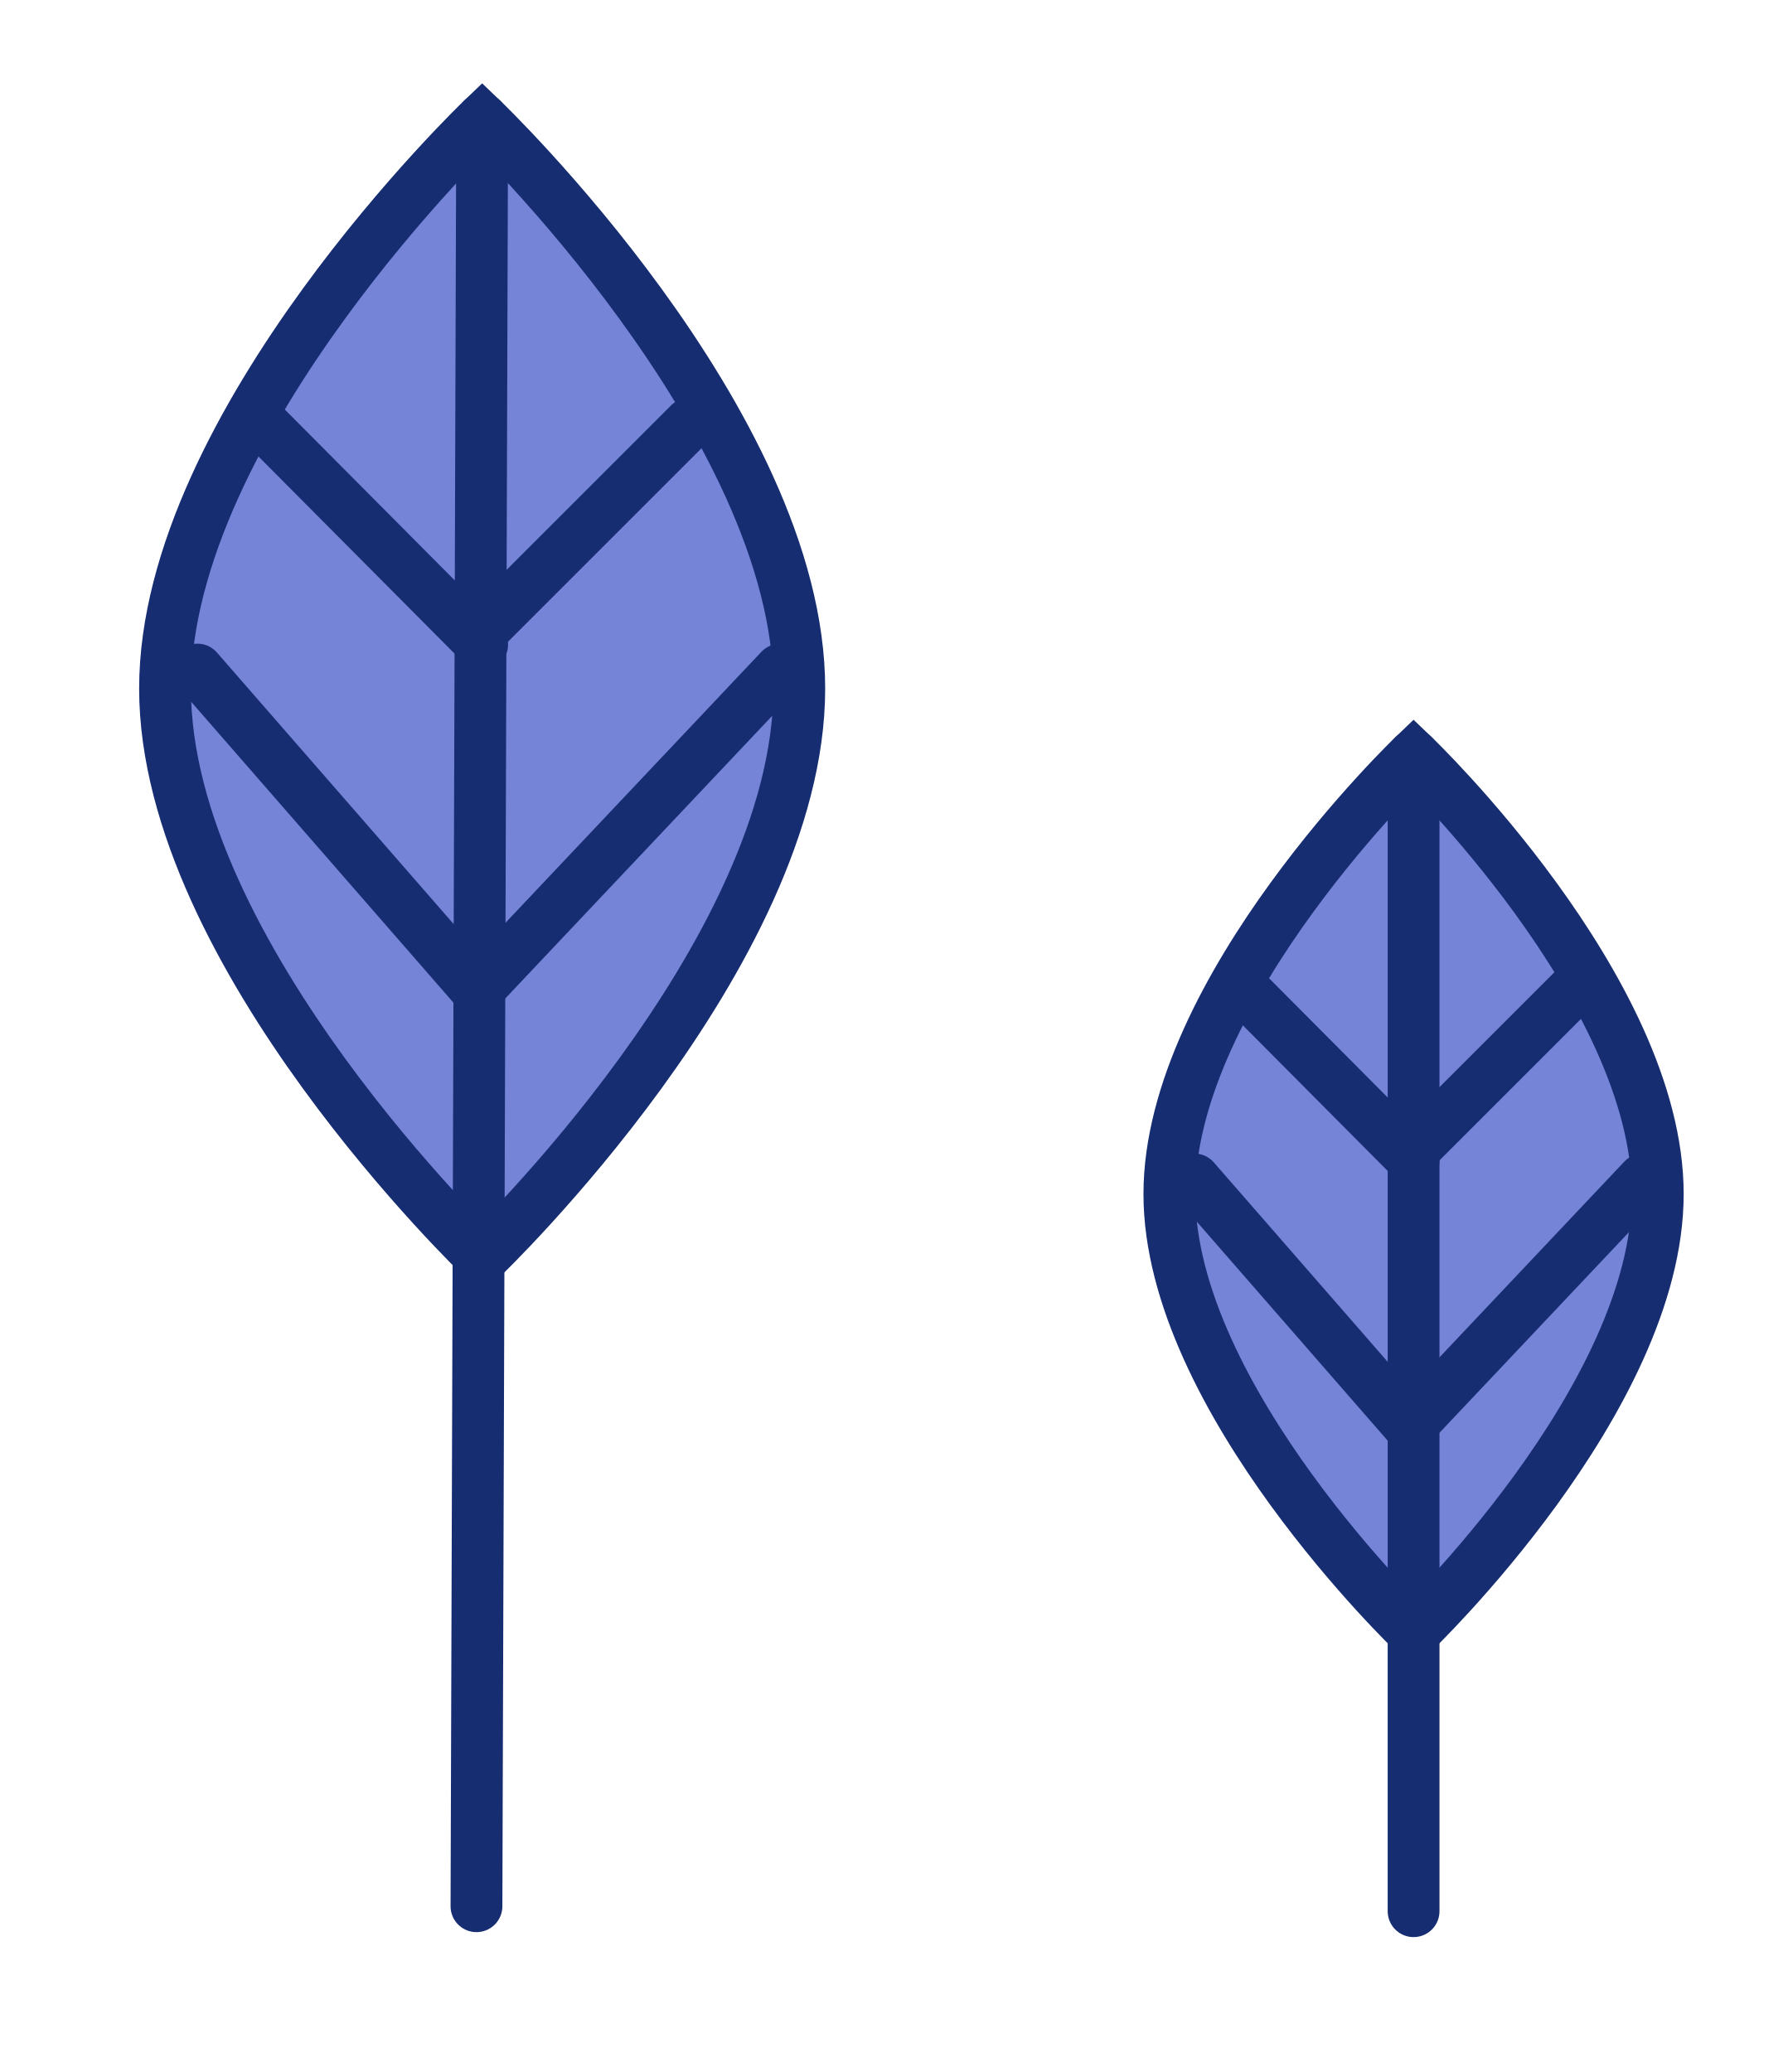
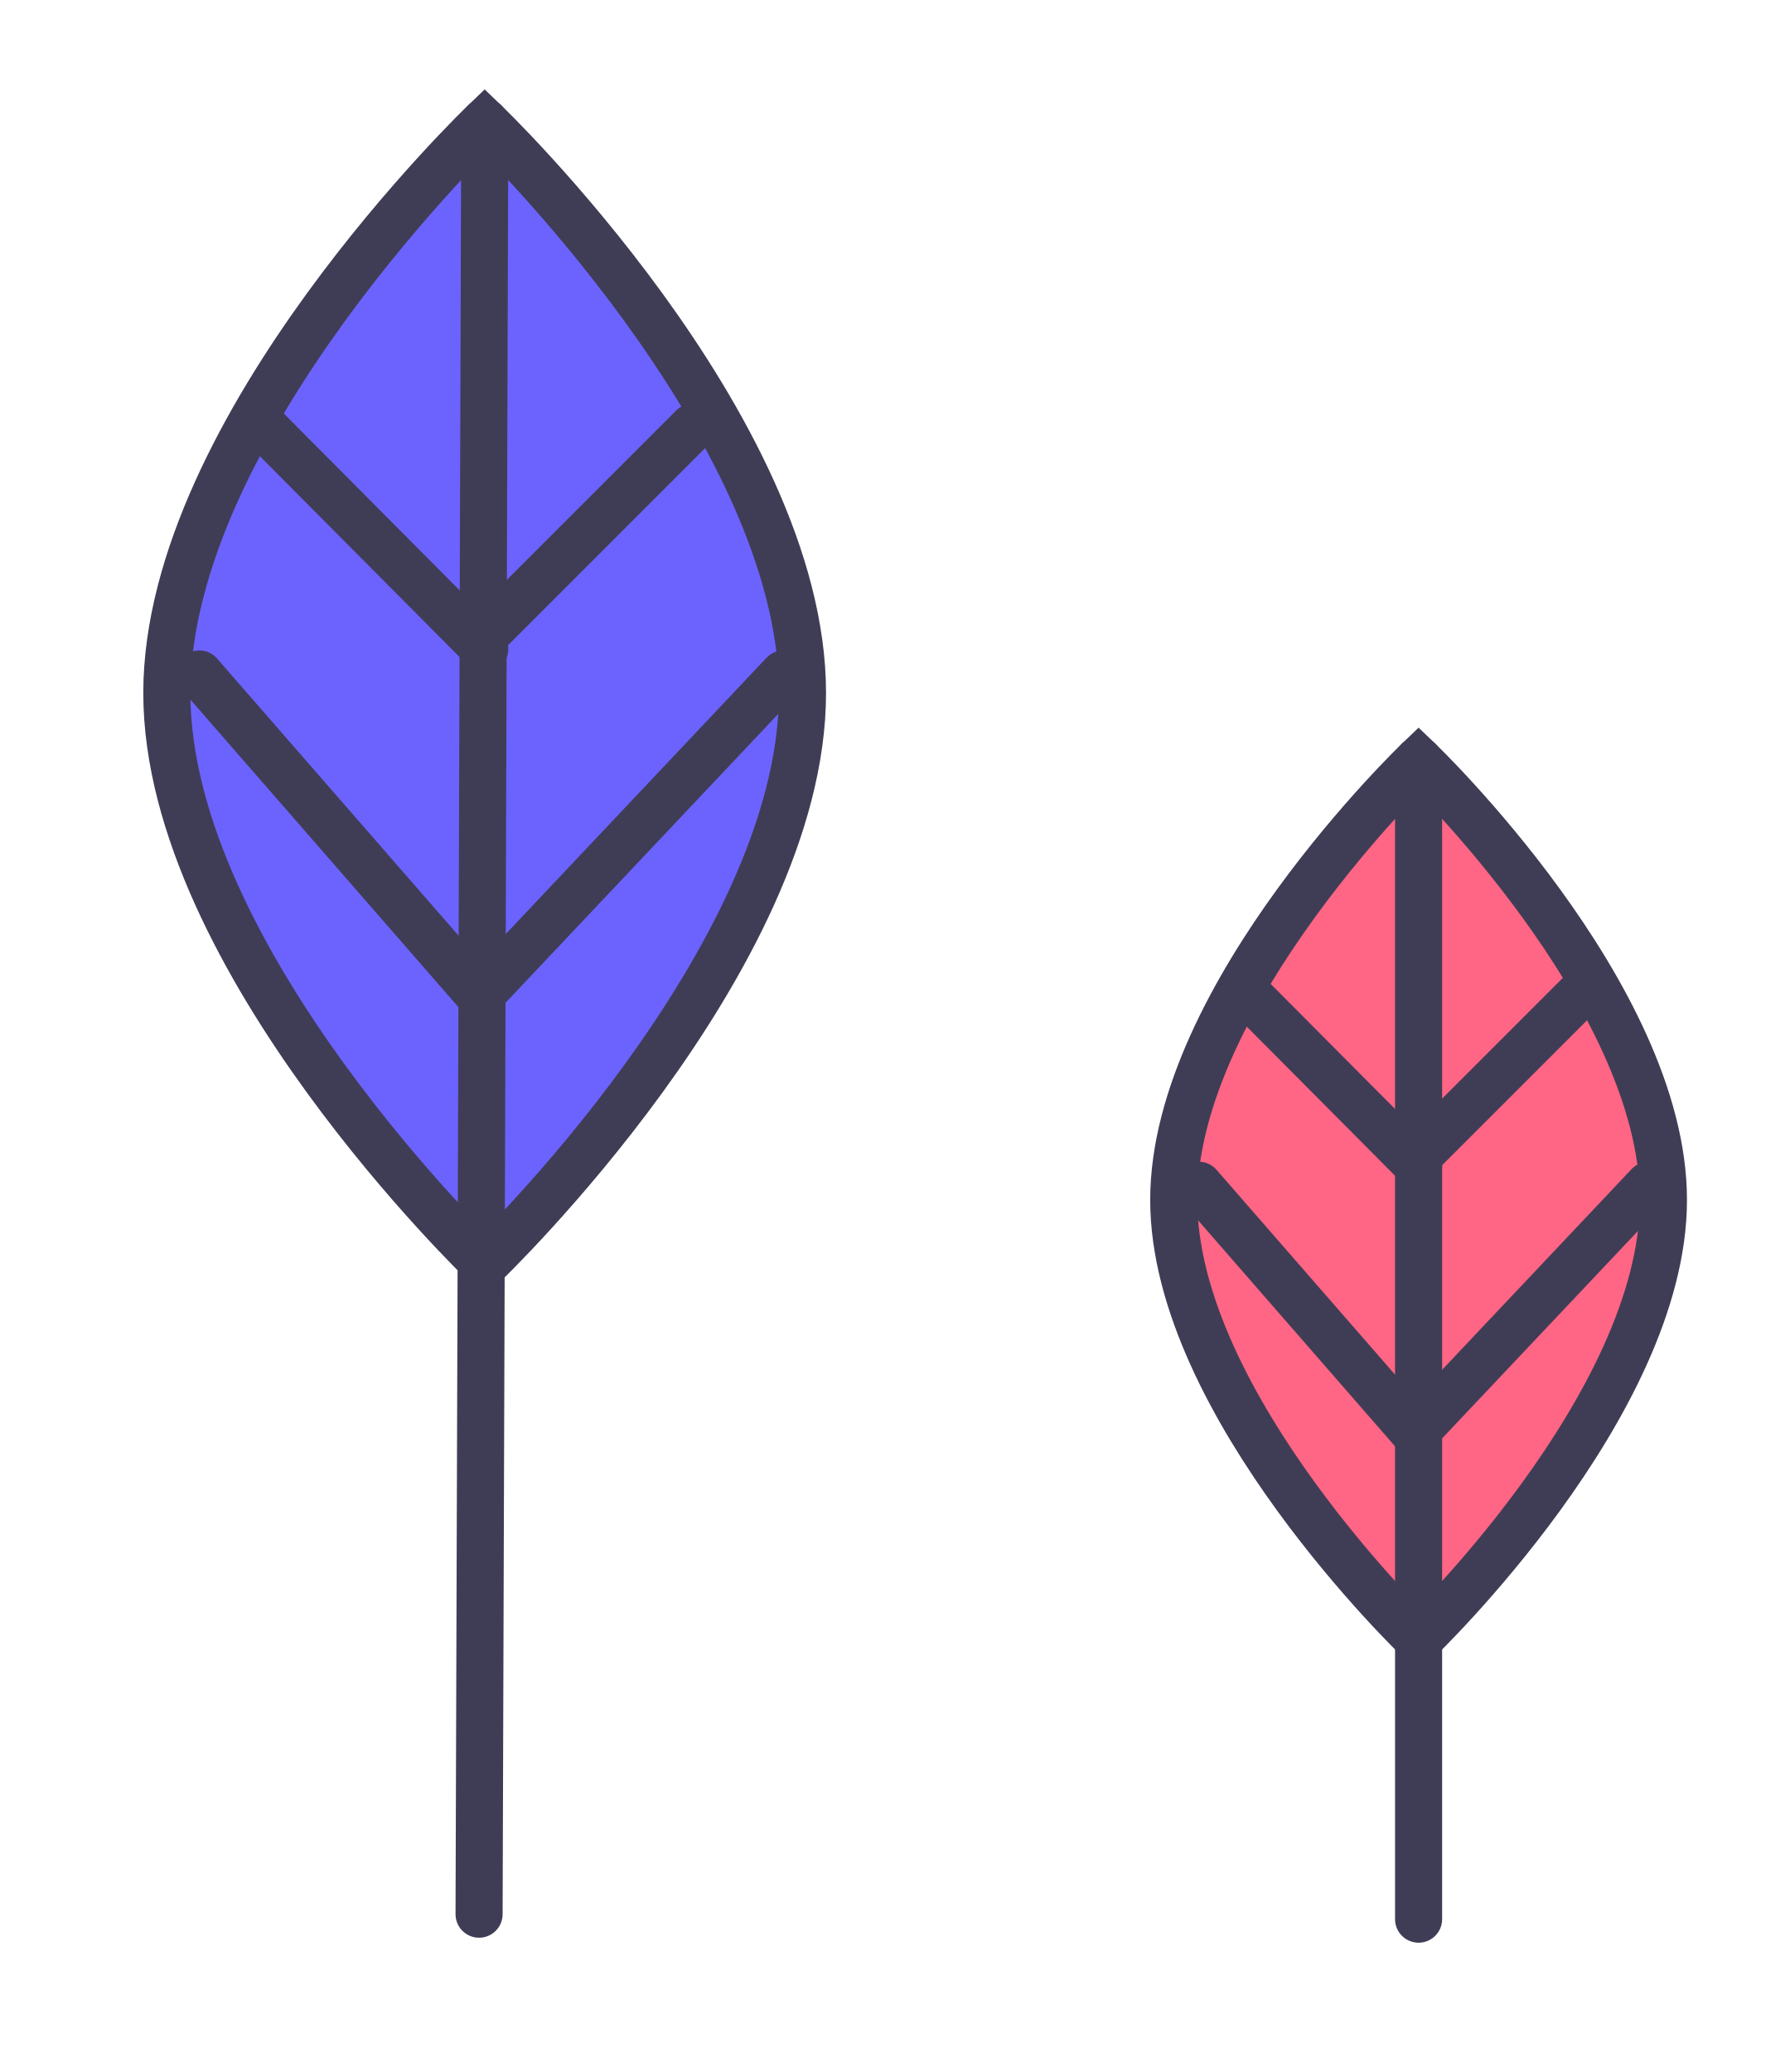
- <svg xmlns="http://www.w3.org/2000/svg" width="138" height="160" viewBox="0 0 138 160">
+ <svg xmlns="http://www.w3.org/2000/svg" width="76" height="88" viewBox="0 0 76 88">
  <defs>
    <clipPath id="clip-path">
-       <rect id="矩形_3055" data-name="矩形 3055" width="138" height="160" transform="translate(1375 8234)" fill="none" stroke="#707070" stroke-width="1" />
+       <rect id="矩形_3178" data-name="矩形 3178" width="76" height="88" transform="translate(1374.942 8233.745)" fill="none" stroke="#707070" stroke-width="1" />
    </clipPath>
  </defs>
-   <g id="蒙版组_53" data-name="蒙版组 53" transform="translate(-1375 -8234)" clip-path="url(#clip-path)">
-     <g id="组_1005" data-name="组 1005" transform="translate(-222.714 606.699)">
-       <g id="组_1001" data-name="组 1001" transform="translate(29 295.649)">
-         <path id="路径_89" data-name="路径 89" d="M1128.307,292.628s18.854,18.04,18.854,33.855-18.854,33.855-18.854,33.855-18.854-18.04-18.854-33.855S1128.307,292.628,1128.307,292.628Z" transform="translate(549.546 7097.372)" fill="#7684d8" stroke="#707070" stroke-linecap="round" stroke-width="1" />
-         <path id="路径_90" data-name="路径 90" d="M1128.307,292.628s18.854,18.04,18.854,33.855-18.854,33.855-18.854,33.855-18.854-18.04-18.854-33.855S1128.307,292.628,1128.307,292.628Z" transform="translate(549.546 7097.372)" fill="none" stroke="#172d72" stroke-linecap="round" stroke-miterlimit="10" stroke-width="4" />
-         <line id="直线_15" data-name="直线 15" y1="89.235" transform="translate(1677.854 7390)" fill="none" stroke="#172d72" stroke-linecap="round" stroke-miterlimit="10" stroke-width="4" />
-         <line id="直线_16" data-name="直线 16" x1="13.078" y1="13.15" transform="translate(1664.775 7408.096)" fill="none" stroke="#172d72" stroke-linecap="round" stroke-miterlimit="10" stroke-width="4" />
-         <line id="直线_17" data-name="直线 17" x1="16.497" y1="18.928" transform="translate(1660.925 7422.727)" fill="none" stroke="#172d72" stroke-linecap="round" stroke-miterlimit="10" stroke-width="4" />
-         <line id="直线_18" data-name="直线 18" y1="12.321" x2="12.321" transform="translate(1677.866 7408.096)" fill="none" stroke="#172d72" stroke-linecap="round" stroke-miterlimit="10" stroke-width="4" />
-         <line id="直线_19" data-name="直线 19" y1="18.928" x2="17.873" transform="translate(1677.704 7422.727)" fill="none" stroke="#172d72" stroke-linecap="round" stroke-miterlimit="10" stroke-width="4" />
+   <g id="蒙版组_84" data-name="蒙版组 84" transform="translate(-1374.942 -8233.745)" clip-path="url(#clip-path)">
+     <g id="组_3334" data-name="组 3334" transform="translate(1352.385 8227.231)">
+       <g id="组_3332" data-name="组 3332" transform="translate(72.414 38.802)">
+         <path id="路径_11013" data-name="路径 11013" d="M1119.853,292.628s10.4,9.951,10.4,18.674-10.4,18.674-10.4,18.674-10.4-9.951-10.4-18.674S1119.853,292.628,1119.853,292.628Z" transform="translate(-1109.454 -292.628)" fill="#ff6584" stroke="#707070" stroke-linecap="round" stroke-width="1" />
+         <path id="路径_11014" data-name="路径 11014" d="M1119.853,292.628s10.4,9.951,10.4,18.674-10.4,18.674-10.4,18.674-10.4-9.951-10.4-18.674S1119.853,292.628,1119.853,292.628Z" transform="translate(-1109.454 -292.628)" fill="none" stroke="#3f3d56" stroke-linecap="round" stroke-miterlimit="10" stroke-width="2" />
+         <line id="直线_253" data-name="直线 253" y1="49.22" transform="translate(10.399)" fill="none" stroke="#3f3d56" stroke-linecap="round" stroke-miterlimit="10" stroke-width="2" />
+         <line id="直线_254" data-name="直线 254" x1="7.214" y1="7.253" transform="translate(3.185 9.981)" fill="none" stroke="#3f3d56" stroke-linecap="round" stroke-miterlimit="10" stroke-width="2" />
+         <line id="直线_255" data-name="直线 255" x1="9.099" y1="10.44" transform="translate(1.062 18.051)" fill="none" stroke="#3f3d56" stroke-linecap="round" stroke-miterlimit="10" stroke-width="2" />
+         <line id="直线_256" data-name="直线 256" y1="6.796" x2="6.796" transform="translate(10.406 9.981)" fill="none" stroke="#3f3d56" stroke-linecap="round" stroke-miterlimit="10" stroke-width="2" />
+         <line id="直线_257" data-name="直线 257" y1="10.44" x2="9.858" transform="translate(10.316 18.051)" fill="none" stroke="#3f3d56" stroke-linecap="round" stroke-miterlimit="10" stroke-width="2" />
      </g>
-       <g id="组_1002" data-name="组 1002" transform="translate(3952.79 464.846) rotate(30)">
-         <path id="路径_89-2" data-name="路径 89" d="M1133.938,292.628s24.484,23.428,24.484,43.966-24.484,43.966-24.484,43.966-24.484-23.428-24.484-43.966S1133.938,292.628,1133.938,292.628Z" transform="translate(450.18 7683.309) rotate(-30)" fill="#7684d8" stroke="#707070" stroke-linecap="round" stroke-width="1" />
-         <path id="路径_90-2" data-name="路径 90" d="M1133.938,292.628s24.484,23.428,24.484,43.966-24.484,43.966-24.484,43.966-24.484-23.428-24.484-43.966S1133.938,292.628,1133.938,292.628Z" transform="translate(450.18 7683.309) rotate(-30)" fill="none" stroke="#172d72" stroke-linecap="round" stroke-miterlimit="10" stroke-width="4" />
-         <line id="直线_15-2" data-name="直线 15" x1="68.616" y1="119.728" transform="translate(1578.514 7369.763)" fill="none" stroke="#172d72" stroke-linecap="round" stroke-miterlimit="10" stroke-width="4" />
-         <line id="直线_16-2" data-name="直线 16" x1="16.984" y1="17.077" transform="translate(1575.554 7398.606) rotate(-30)" fill="none" stroke="#172d72" stroke-linecap="round" stroke-miterlimit="10" stroke-width="4" />
-         <line id="直线_17-2" data-name="直线 17" x1="21.424" y1="24.581" transform="translate(1580.724 7417.561) rotate(-30)" fill="none" stroke="#172d72" stroke-linecap="round" stroke-miterlimit="10" stroke-width="4" />
-         <line id="直线_18-2" data-name="直线 18" y1="16" x2="16" transform="translate(1590.277 7390.106) rotate(-30)" fill="none" stroke="#172d72" stroke-linecap="round" stroke-miterlimit="10" stroke-width="4" />
-         <line id="直线_19-2" data-name="直线 19" y1="24.581" x2="23.211" transform="translate(1599.594 7406.667) rotate(-30)" fill="none" stroke="#172d72" stroke-linecap="round" stroke-miterlimit="10" stroke-width="4" />
+       <g id="组_3333" data-name="组 3333" transform="translate(36.396 0) rotate(30)">
+         <path id="路径_11015" data-name="路径 11015" d="M13.5,0s13.5,12.922,13.5,24.25S13.5,48.5,13.5,48.5,0,35.579,0,24.25,13.5,0,13.5,0Z" transform="translate(0 13.505) rotate(-30)" fill="#6c63ff" stroke="#707070" stroke-linecap="round" stroke-width="1" />
+         <path id="路径_11016" data-name="路径 11016" d="M13.5,0s13.5,12.922,13.5,24.25S13.5,48.5,13.5,48.5,0,35.579,0,24.25,13.5,0,13.5,0Z" transform="translate(0 13.505) rotate(-30)" fill="none" stroke="#3f3d56" stroke-linecap="round" stroke-miterlimit="10" stroke-width="2" />
+         <line id="直线_258" data-name="直线 258" x1="37.847" y1="66.039" transform="translate(11.696 6.752)" fill="none" stroke="#3f3d56" stroke-linecap="round" stroke-miterlimit="10" stroke-width="2" />
+         <line id="直线_259" data-name="直线 259" x1="9.368" y1="9.419" transform="translate(10.063 22.662) rotate(-30)" fill="none" stroke="#3f3d56" stroke-linecap="round" stroke-miterlimit="10" stroke-width="2" />
+         <line id="直线_260" data-name="直线 260" x1="11.817" y1="13.558" transform="translate(12.915 33.117) rotate(-30)" fill="none" stroke="#3f3d56" stroke-linecap="round" stroke-miterlimit="10" stroke-width="2" />
+         <line id="直线_261" data-name="直线 261" y1="8.825" x2="8.825" transform="translate(18.184 17.973) rotate(-30)" fill="none" stroke="#3f3d56" stroke-linecap="round" stroke-miterlimit="10" stroke-width="2" />
+         <line id="直线_262" data-name="直线 262" y1="13.558" x2="12.802" transform="translate(23.323 27.107) rotate(-30)" fill="none" stroke="#3f3d56" stroke-linecap="round" stroke-miterlimit="10" stroke-width="2" />
      </g>
    </g>
  </g>
</svg>
